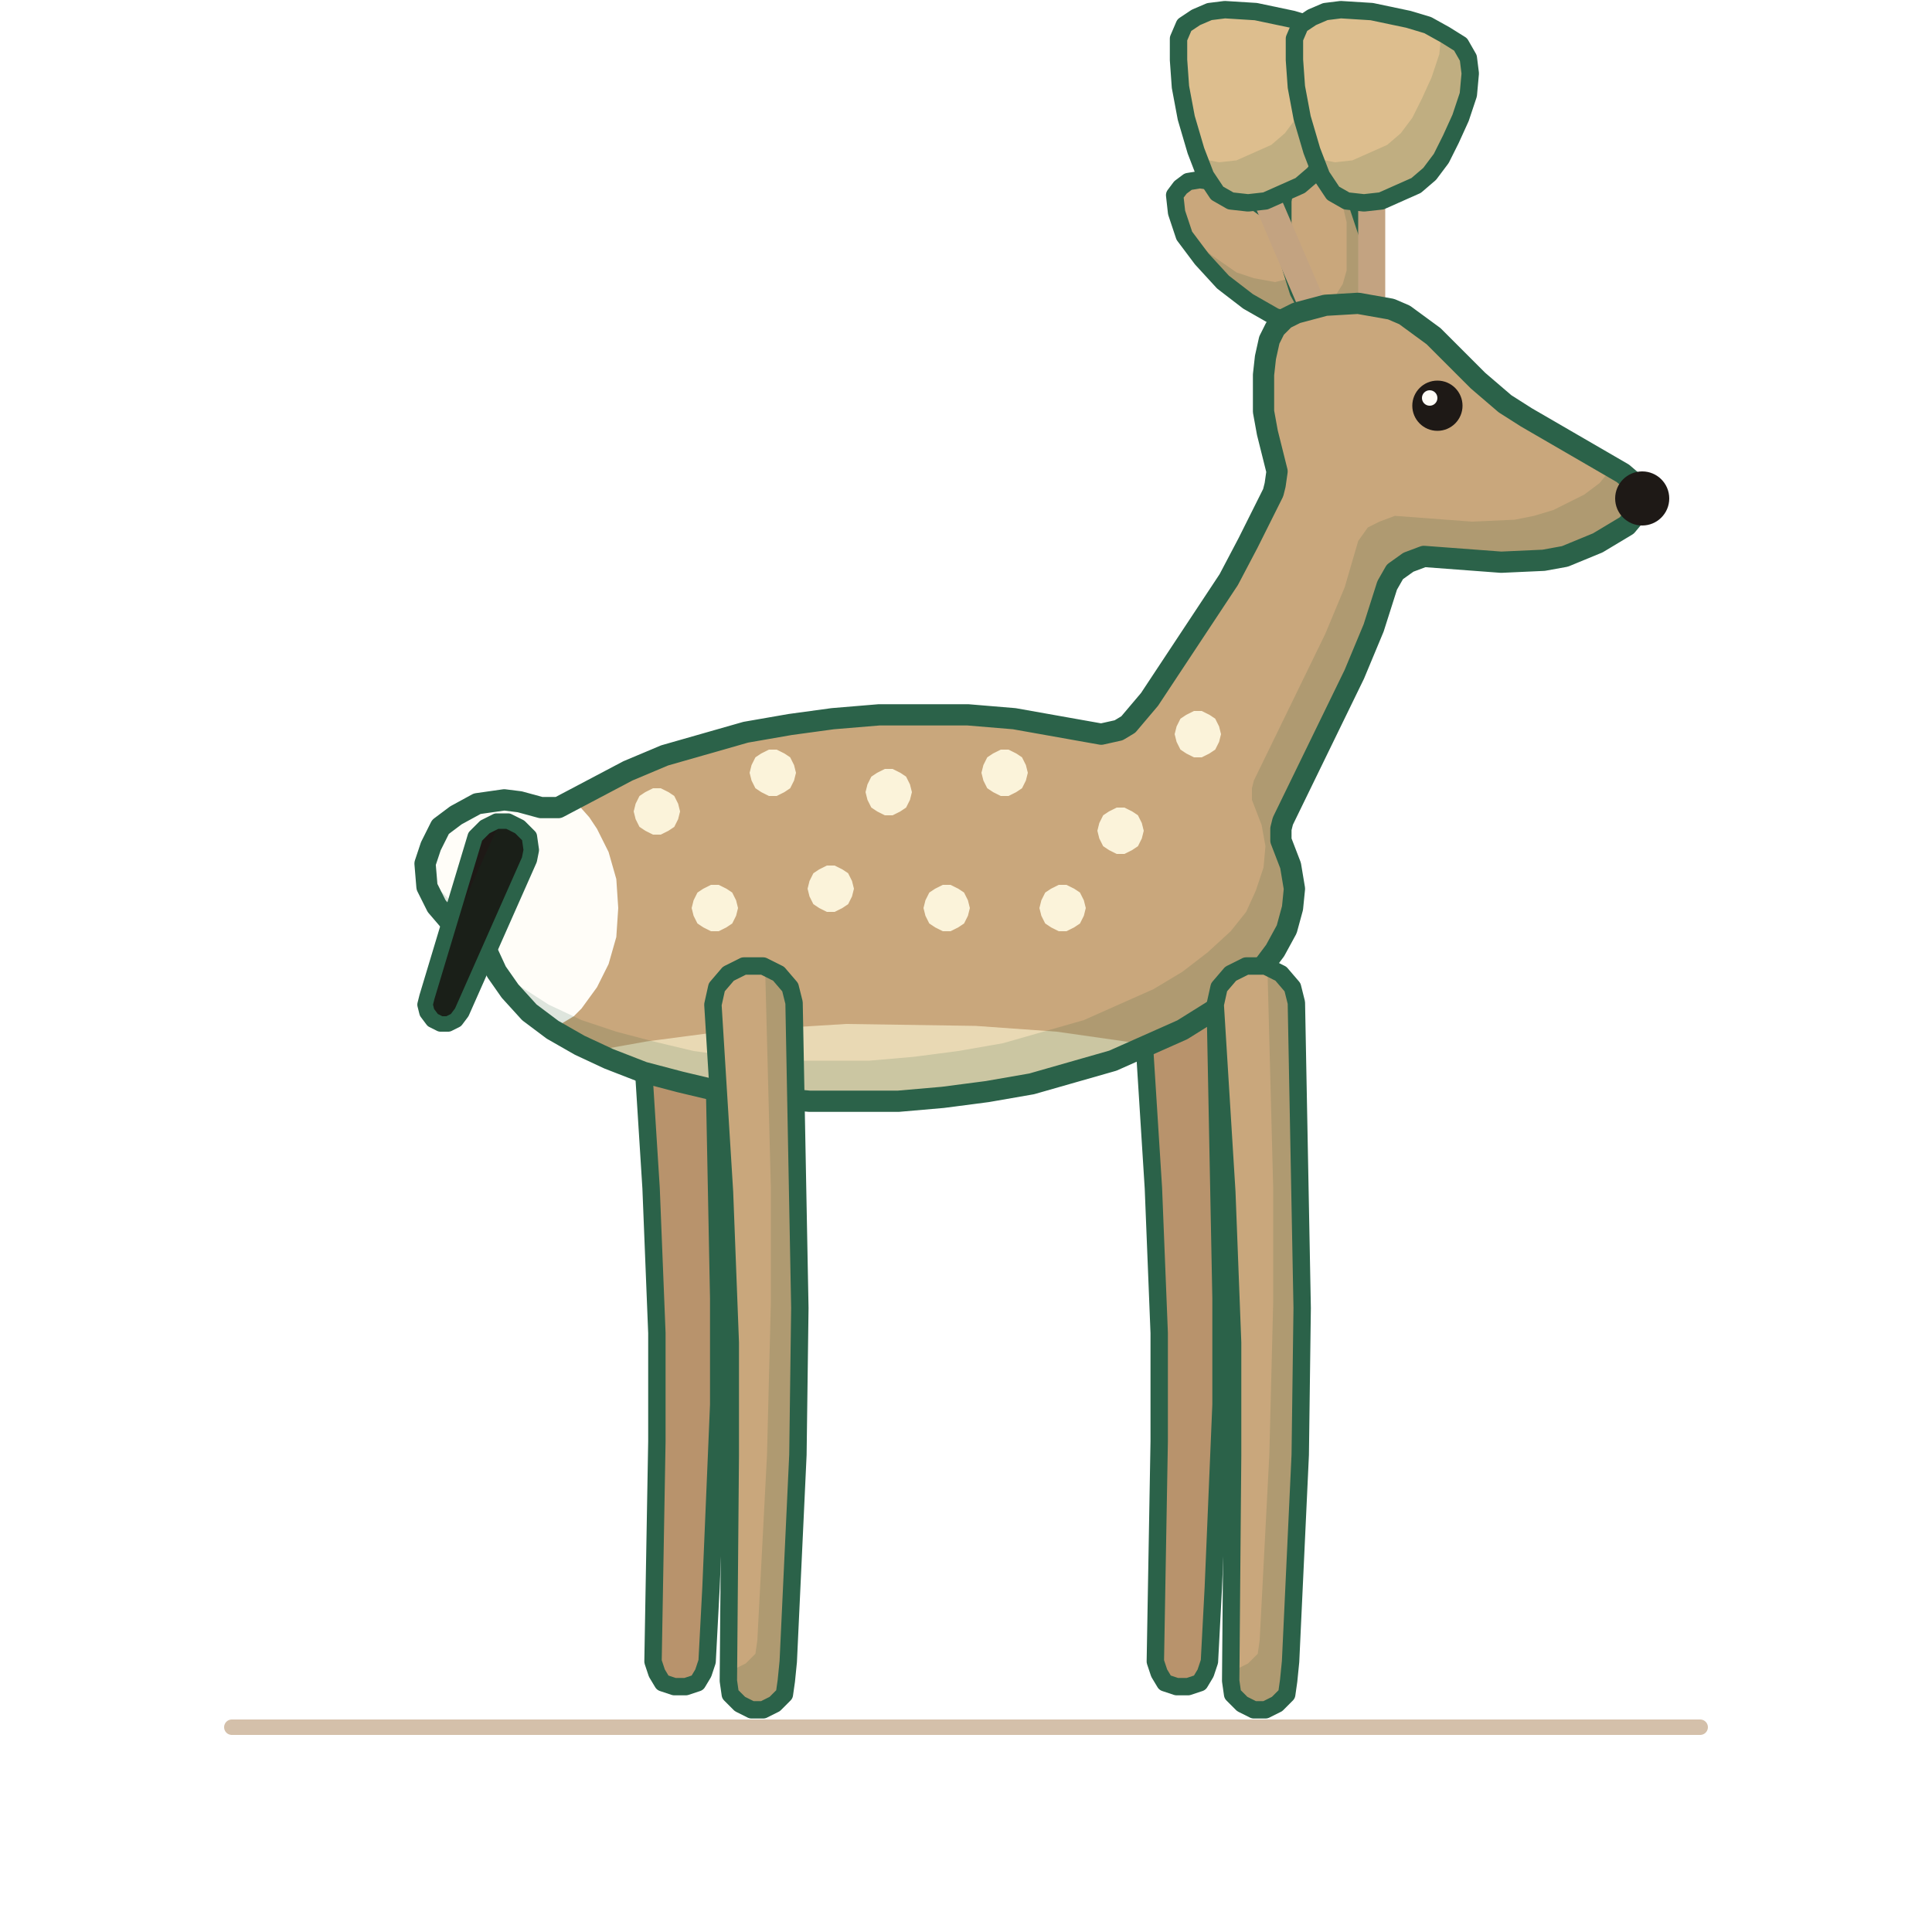
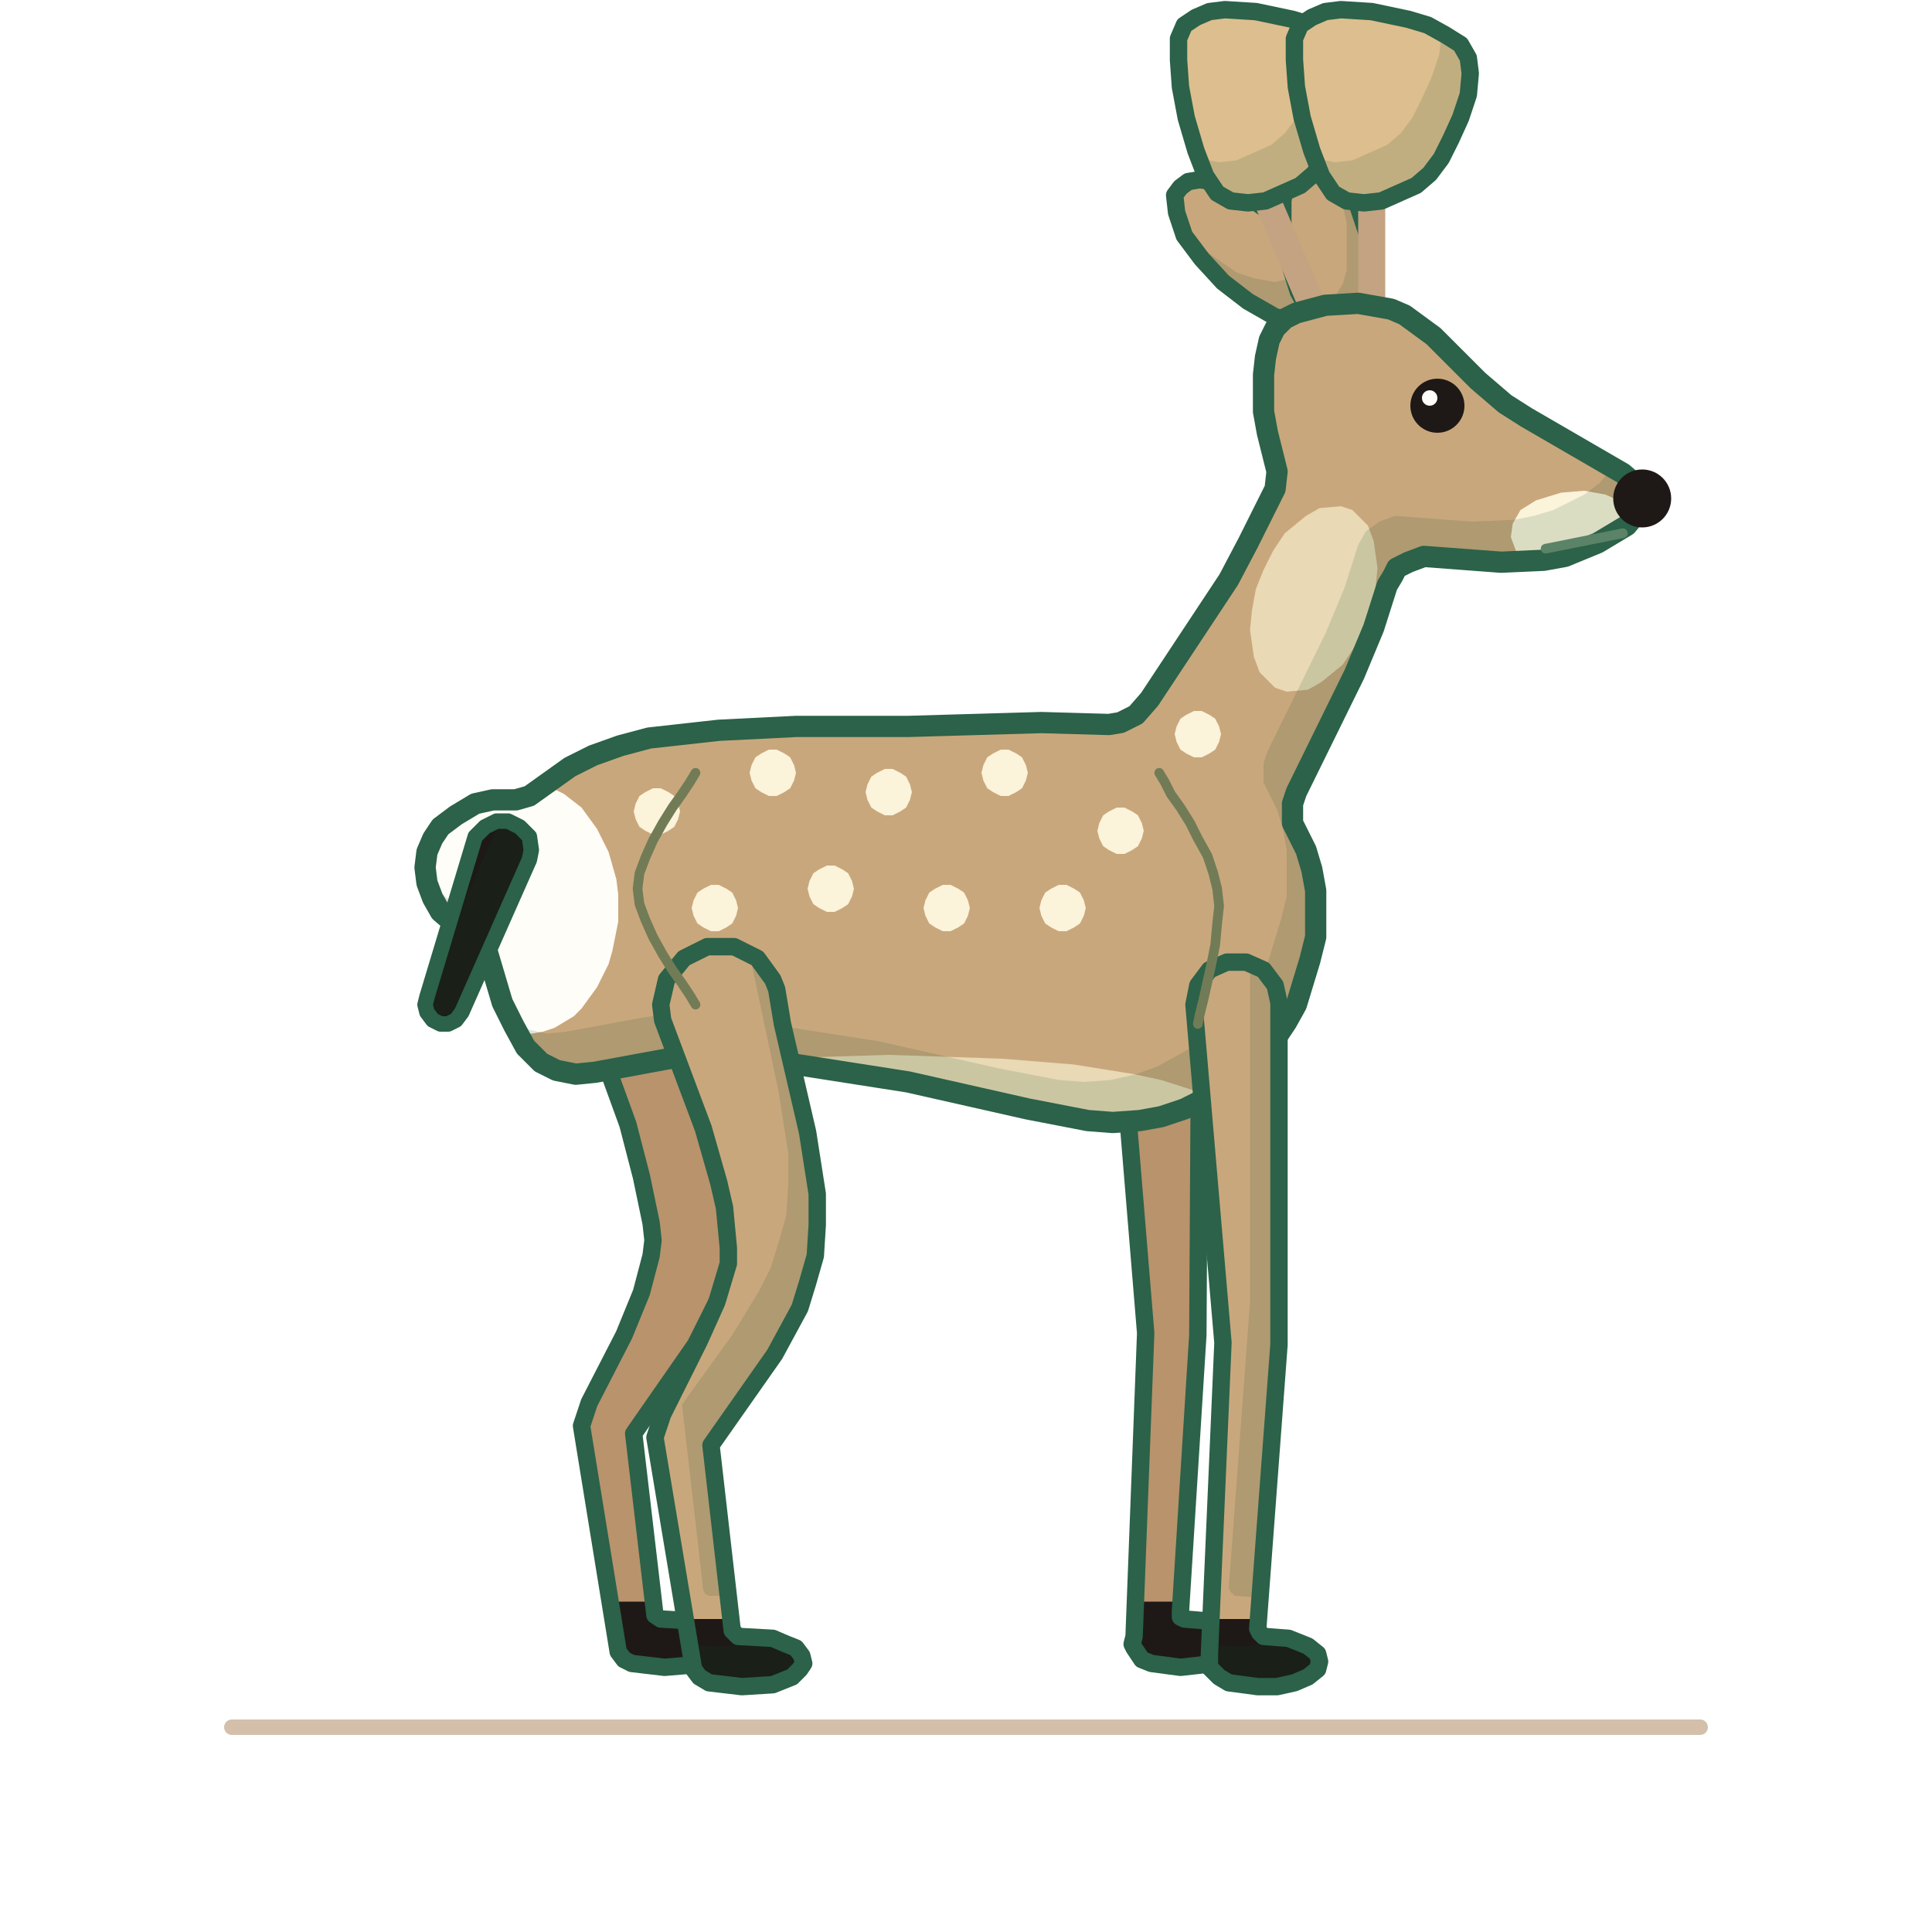
<svg xmlns="http://www.w3.org/2000/svg" width="100" height="100" viewBox="0 0 100 100">
  <g stroke-linecap="round" stroke-linejoin="round">
-     <path d="M36.7,51.2 L36.9,51.9 L37.2,67.2 L37.2,72.7 L36.8,82.2 L36.6,86 L36.4,86.6 L36.1,87.1 L35.5,87.3 L34.9,87.3 L34.3,87.1 L34,86.6 L33.8,86 L34,74.6 L34,69 L33.7,61.5 L33.1,52 L33.3,51.2 L33.8,50.5 L34.6,50.1 L35.4,50.1 L36.2,50.5 Z" fill="#B8936C" stroke="none" />
-     <path d="M36.7,51.2 L36.9,51.9 L37.2,67.2 L37.2,72.7 L36.8,82.2 L36.6,86 L36.4,86.6 L36.1,87.1 L35.5,87.3 L34.9,87.3 L34.3,87.1 L34,86.6 L33.8,86 L34,74.6 L34,69 L33.7,61.5 L33.1,52 L33.3,51.2 L33.8,50.5 L34.6,50.1 L35.4,50.1 L36.2,50.5 Z" fill="none" stroke="#2B6249" stroke-width="0.9" />
-     <path d="M62.7,51.2 L62.9,51.9 L63.2,67.2 L63.2,72.7 L62.8,82.2 L62.6,86 L62.4,86.6 L62.1,87.1 L61.5,87.3 L60.9,87.3 L60.3,87.1 L60,86.6 L59.8,86 L60,74.6 L60,69 L59.7,61.5 L59.1,52 L59.3,51.2 L59.8,50.5 L60.6,50.1 L61.4,50.1 L62.2,50.5 Z" fill="#B8936C" stroke="none" />
-     <path d="M62.7,51.2 L62.9,51.9 L63.2,67.2 L63.2,72.7 L62.8,82.2 L62.6,86 L62.4,86.6 L62.1,87.1 L61.5,87.3 L60.9,87.3 L60.3,87.1 L60,86.6 L59.8,86 L60,74.6 L60,69 L59.7,61.5 L59.1,52 L59.3,51.2 L59.8,50.5 L60.6,50.1 L61.4,50.1 L62.2,50.5 Z" fill="none" stroke="#2B6249" stroke-width="0.9" />
+     <path d="M30.1,73.8 L30.5,72.6 L32.3,69.1 L33.2,66.9 L33.7,65 L33.8,64.2 L33.7,63.3 L33.2,60.9 L32.5,58.2 L30.5,52.7 L30.4,52 L30.7,50.7 L31.5,49.7 L32.7,49.2 L34,49.2 L35.1,49.7 L35.9,50.7 L36.1,51.3 L37.6,58.5 L38,61.6 L38.1,63.1 L38,64.6 L37.6,65.9 L37.2,67.2 L36,69.6 L32.8,74.2 L33.9,83.6 L34.2,83.8 L35.9,83.9 L37,84.4 L37.3,84.8 L37.4,85.2 L37.2,85.5 L36.8,85.8 L35.6,86.2 L34.4,86.3 L32.7,86.1 L32.3,85.9 L32,85.5 Z" fill="#B8936C" stroke="none" />
+     <path d="M31.5,82.9 L33.9,82.9 L33.9,83.6 L34.2,83.8 L35.9,83.9 L37,84.4 L37.3,84.8 L37.4,85 L37.3,85.3 L36.8,85.8 L35.6,86.2 L34.4,86.3 L32.7,86.1 L32.3,85.9 L32,85.5 Z" fill="#1E1916" stroke="none" />
+     <path d="M30.1,73.8 L30.5,72.6 L32.3,69.1 L33.2,66.9 L33.7,65 L33.8,64.2 L33.7,63.3 L33.2,60.9 L32.5,58.2 L30.5,52.7 L30.4,52 L30.7,50.7 L31.5,49.7 L32.7,49.2 L34,49.2 L35.1,49.7 L35.9,50.7 L36.1,51.3 L37.6,58.5 L38,61.6 L38.1,63.1 L38,64.6 L37.6,65.9 L37.2,67.2 L36,69.6 L32.8,74.2 L33.9,83.6 L34.2,83.8 L35.9,83.9 L37,84.4 L37.3,84.8 L37.4,85.2 L37.2,85.5 L36.8,85.8 L35.6,86.2 L34.4,86.3 L32.7,86.1 L32.3,85.9 L32,85.5 Z" fill="none" stroke="#2B6249" stroke-width="0.9" />
+     <path d="M57.9,52 L58.1,51.1 L58.7,50.3 L59.5,49.9 L60.5,49.9 L61.3,50.3 L61.9,51.1 L62.1,51.9 L62,69.1 L61.1,83.4 L61.1,83.7 L61.3,83.8 L62.5,83.9 L63.5,84.3 L63.9,84.6 L64.1,85 L63.9,85.5 L63.5,85.8 L62.8,86.1 L62,86.2 L61.1,86.3 L59.6,86.1 L59.1,85.9 L58.7,85.3 L58.6,85.1 L58.7,84.7 L59.3,69 Z" fill="#B8936C" stroke="none" />
+     <path d="M58.8,82.9 L61.1,82.9 L61.1,83.5 L61.2,83.7 L61.4,83.8 L62.5,83.9 L63.5,84.3 L64,84.8 L64.1,85 L64,85.3 L63.5,85.8 L62.3,86.2 L61.1,86.3 L59.6,86.1 L59.1,85.9 L58.7,85.2 Z" fill="#1E1916" stroke="none" />
+     <path d="M57.9,52 L58.1,51.1 L58.7,50.3 L59.5,49.9 L60.5,49.9 L61.3,50.3 L61.9,51.1 L62.1,51.9 L62,69.1 L61.1,83.4 L61.1,83.7 L61.3,83.8 L62.5,83.9 L63.5,84.3 L63.9,84.6 L64.1,85 L63.9,85.5 L63.5,85.8 L62.8,86.1 L62,86.2 L61.1,86.3 L59.6,86.1 L59.1,85.9 L58.7,85.3 L58.6,85.1 L58.7,84.7 L59.3,69 Z" fill="none" stroke="#2B6249" stroke-width="0.9" />
    <path d="M66.3,11.4 L67.7,13 L68.3,13.8 L68.6,14.6 L68.8,15.3 L68.8,15.9 L68.5,16.3 L68.1,16.6 L67.2,16.7 L66,16.4 L64.6,15.6 L63.3,14.6 L62.2,13.4 L61.3,12.2 L60.9,11 L60.8,10.1 L61.1,9.7 L61.5,9.4 L62.1,9.3 L62.8,9.4 L63.6,9.6 L64.5,10.1 Z" fill="#C9A77C" stroke="none" />
    <path d="M61.2,11.9 L62.7,13.2 L64,14.1 L64.9,14.4 L66,14.6 L66.8,14.4 L67,14.2 L67.3,13.8 L67.2,12.9 L66.9,12 L67.7,13 L68.5,14.2 L68.8,15.3 L68.7,16.1 L68.5,16.3 L68.1,16.6 L67.2,16.7 L66.4,16.5 L65.1,15.9 L63.8,15 L62.9,14.3 L61.9,13 Z" fill="#06472A" fill-opacity="0.13" stroke="none" />
    <path d="M66.3,11.4 L67.7,13 L68.3,13.8 L68.6,14.6 L68.8,15.3 L68.8,15.9 L68.5,16.3 L68.1,16.6 L67.2,16.7 L66,16.4 L64.6,15.6 L63.3,14.6 L62.2,13.4 L61.3,12.2 L60.9,11 L60.8,10.1 L61.1,9.7 L61.5,9.4 L62.1,9.3 L62.8,9.4 L63.6,9.6 L64.5,10.1 Z" fill="none" stroke="#2B6249" stroke-width="0.9" />
    <path d="M70.9,12.5 L71.2,14.6 L71.2,15.6 L71.1,16.5 L70.8,17.1 L70.5,17.6 L70,17.9 L69.5,17.8 L68.7,17.4 L67.9,16.4 L67.2,15.1 L66.7,13.5 L66.4,11.9 L66.4,10.4 L66.6,9.2 L67.1,8.4 L67.6,8.1 L68.1,8.2 L68.6,8.4 L69.2,8.9 L69.7,9.6 L70.2,10.4 Z" fill="#C9A77C" stroke="none" />
    <path d="M67.3,15.4 L67.7,15.7 L68.3,15.8 L68.5,15.8 L69,15.5 L69.5,14.7 L69.7,14 L69.7,12.5 L69.7,11.5 L69.3,9.8 L68.8,8.5 L69.5,9.2 L70,10 L70.8,11.9 L71.2,14.1 L71.3,15.1 L71.2,16.1 L71,16.8 L70.6,17.4 L70.2,17.8 L69.8,17.9 L69.2,17.8 L68.7,17.4 L68.1,16.8 Z" fill="#06472A" fill-opacity="0.13" stroke="none" />
    <path d="M70.9,12.5 L71.2,14.6 L71.2,15.6 L71.1,16.5 L70.8,17.1 L70.5,17.6 L70,17.9 L69.5,17.8 L68.7,17.4 L67.9,16.4 L67.2,15.1 L66.7,13.5 L66.4,11.9 L66.4,10.4 L66.6,9.2 L67.1,8.4 L67.6,8.1 L68.1,8.2 L68.6,8.4 L69.2,8.9 L69.7,9.6 L70.2,10.4 Z" fill="none" stroke="#2B6249" stroke-width="0.9" />
    <path d="M68,16 L65,9" fill="none" stroke="#C3A381" stroke-width="1.4" />
    <path d="M63,10 L62.4,9.1 L61.9,7.8 L61.4,6.1 L61.1,4.5 L61,3.1 L61,2 L61.3,1.3 L61.9,0.9 L62.6,0.6 L63.4,0.5 L65,0.6 L66.9,1 L67.9,1.3 L68.8,1.8 L69.6,2.3 L70,3 L70.1,3.8 L70,4.9 L69.6,6.1 L69.1,7.2 L68.6,8.2 L68,9 L67.3,9.6 L66.4,10 L65.5,10.4 L64.6,10.5 L63.7,10.4 Z" fill="#DDBE8E" stroke="none" />
    <path d="M63.7,10.4 L63,10 L62.4,9.1 L62.1,8.2 L63.1,8.4 L64,8.3 L64.9,7.9 L65.8,7.5 L66.5,6.9 L67.1,6.1 L67.6,5.1 L68.1,4 L68.5,2.8 L68.6,1.7 L68.8,1.8 L69.6,2.3 L70,3 L70.1,3.8 L70,4.9 L69.6,6.1 L69.1,7.2 L68.6,8.2 L68,9 L67.3,9.6 L66.4,10 L65.5,10.4 L64.6,10.5 Z" fill="#06472A" fill-opacity="0.13" stroke="none" />
    <path d="M63,10 L62.4,9.1 L61.9,7.8 L61.4,6.1 L61.1,4.5 L61,3.1 L61,2 L61.3,1.3 L61.9,0.9 L62.6,0.6 L63.4,0.5 L65,0.6 L66.9,1 L67.9,1.3 L68.8,1.8 L69.6,2.3 L70,3 L70.1,3.8 L70,4.9 L69.6,6.1 L69.1,7.2 L68.6,8.2 L68,9 L67.3,9.6 L66.4,10 L65.5,10.4 L64.6,10.5 L63.7,10.4 Z" fill="none" stroke="#2B6249" stroke-width="0.9" />
    <path d="M71,16 L71,9" fill="none" stroke="#C3A381" stroke-width="1.4" />
    <path d="M69,10 L68.4,9.1 L67.9,7.8 L67.4,6.1 L67.1,4.5 L67,3.1 L67,2 L67.3,1.3 L67.9,0.9 L68.6,0.6 L69.4,0.5 L71,0.6 L72.9,1 L73.9,1.3 L74.8,1.8 L75.6,2.3 L76,3 L76.1,3.8 L76,4.9 L75.6,6.1 L75.1,7.2 L74.6,8.2 L74,9 L73.3,9.6 L72.4,10 L71.5,10.4 L70.6,10.5 L69.7,10.4 Z" fill="#DDBE8E" stroke="none" />
    <path d="M69.7,10.4 L69,10 L68.4,9.1 L68.1,8.2 L69.1,8.4 L70,8.3 L70.9,7.9 L71.8,7.5 L72.5,6.9 L73.1,6.1 L73.6,5.1 L74.1,4 L74.5,2.8 L74.6,1.7 L74.8,1.8 L75.6,2.3 L76,3 L76.1,3.8 L76,4.9 L75.6,6.1 L75.1,7.2 L74.6,8.2 L74,9 L73.3,9.6 L72.4,10 L71.5,10.4 L70.6,10.5 Z" fill="#06472A" fill-opacity="0.13" stroke="none" />
    <path d="M69,10 L68.4,9.1 L67.9,7.8 L67.4,6.1 L67.1,4.5 L67,3.1 L67,2 L67.3,1.3 L67.9,0.9 L68.6,0.6 L69.4,0.5 L71,0.6 L72.9,1 L73.9,1.3 L74.8,1.8 L75.6,2.3 L76,3 L76.1,3.8 L76,4.9 L75.6,6.1 L75.1,7.2 L74.6,8.2 L74,9 L73.3,9.6 L72.4,10 L71.5,10.4 L70.6,10.5 L69.7,10.4 Z" fill="none" stroke="#2B6249" stroke-width="0.9" />
-     <path d="M23.2,47.6 L22.6,46.9 L22.1,45.9 L22,44.7 L22.3,43.8 L22.8,42.8 L23.6,42.2 L24.7,41.6 L26.1,41.4 L26.9,41.5 L28,41.8 L28.9,41.8 L32.5,39.9 L34.4,39.1 L36.5,38.5 L38.6,37.9 L40.9,37.5 L43.1,37.2 L45.5,37 L47.8,37 L50.1,37 L52.5,37.2 L57,38 L57.9,37.8 L58.4,37.5 L59.5,36.2 L63.6,30 L64.6,28.1 L65.9,25.5 L66,25.1 L66.1,24.4 L65.6,22.4 L65.4,21.3 L65.4,19.4 L65.5,18.5 L65.7,17.6 L66,17 L66.5,16.5 L67.1,16.2 L68.6,15.8 L70.3,15.7 L72,16 L72.7,16.3 L74.2,17.4 L76.5,19.7 L77.9,20.9 L79,21.6 L84,24.5 L84.7,25.1 L85,25.6 L85,26.2 L84.7,26.6 L84.2,27.2 L82.7,28.1 L81,28.8 L79.9,29 L77.7,29.1 L73.7,28.8 L72.9,29.1 L72.2,29.6 L71.8,30.3 L71.1,32.5 L70.1,34.9 L66.4,42.5 L66.3,42.9 L66.3,43.5 L66.8,44.8 L67,46 L66.9,47 L66.6,48.1 L66,49.2 L65.1,50.4 L64,51.4 L62.8,52.3 L61.2,53.3 L59.4,54.1 L57.6,54.9 L55.5,55.5 L53.4,56.1 L51.1,56.5 L48.8,56.8 L46.5,57 L44.2,57 L41.9,57 L39.6,56.8 L37.3,56.5 L35.2,56 L33.3,55.5 L31.5,54.8 L30,54.1 L28.6,53.3 L27.4,52.4 L26.4,51.3 L25.7,50.3 L25.1,49 L24.6,48.5 Z" fill="#C9A77C" stroke="none" />
-     <path d="M28.7,53.2 L28.5,53.2 L27.4,52.4 L26.4,51.4 L25.7,50.3 L25.2,49.1 L24.9,48.8 L24.6,48.5 L23.1,47.5 L22.6,46.9 L22.2,46.1 L22.1,45.8 L22.3,44.8 L22.8,43.5 L23.1,42.9 L23.7,42.1 L24.6,41.6 L25.5,41.4 L26.4,41.4 L28,41.8 L28.4,41.8 L29.1,41.7 L29.7,41.4 L30.5,42.3 L30.9,42.9 L31.5,44.1 L31.9,45.5 L32,47 L31.9,48.5 L31.5,49.9 L30.9,51.1 L30.1,52.2 L29.7,52.6 Z" fill="#FFFDF8" stroke="none" />
-     <path d="M59.6,54.1 L57.6,54.9 L55.5,55.5 L53.4,56.1 L51.1,56.5 L48.8,56.8 L46.5,57 L44.2,57 L41.9,57 L39.6,56.8 L37.3,56.5 L35.3,56 L33.4,55.5 L30.7,54.4 L33.5,53.9 L37.3,53.4 L43.8,53 L50.5,53.1 L54.7,53.4 Z" fill="#E9D9B4" stroke="none" />
-     <path d="M25.5,49.9 L27,51.1 L28.4,52 L30.1,52.8 L31.9,53.4 L33.8,53.9 L35.9,54.4 L38.1,54.7 L40.4,54.9 L42.7,54.9 L45,54.9 L47.3,54.7 L49.6,54.4 L51.9,54 L54,53.4 L56.1,52.8 L57.9,52 L59.7,51.2 L61.2,50.3 L62.5,49.3 L63.7,48.2 L64.5,47.2 L65,46.1 L65.4,44.9 L65.5,43.8 L65.3,42.7 L64.8,41.4 L64.8,40.8 L64.9,40.4 L68.6,32.8 L69.6,30.4 L70.3,28 L70.8,27.3 L71.4,27 L72.2,26.7 L76.2,27 L78.4,26.9 L79.4,26.7 L80.4,26.4 L82,25.6 L82.8,25 L83.2,24.5 L83.4,24.1 L84.6,25 L85,25.6 L85,26.2 L84.7,26.6 L84.2,27.2 L82.7,28.1 L81,28.8 L79.9,29 L77.7,29.1 L73.7,28.8 L72.9,29.1 L72.2,29.6 L71.8,30.3 L71.1,32.5 L70.1,34.9 L66.4,42.5 L66.3,42.9 L66.3,43.5 L66.8,44.8 L67,45.9 L66.9,47 L66.5,48.2 L66,49.3 L65.2,50.3 L64,51.4 L62.7,52.4 L61.2,53.3 L59.4,54.1 L57.6,54.9 L55.6,55.5 L53.5,56.1 L51.2,56.5 L48.9,56.8 L46.6,57 L44.2,57 L41.9,57 L39.5,56.8 L37.3,56.5 L35.2,56 L33.3,55.5 L31.6,54.9 L30,54.1 L28.6,53.3 L27.4,52.4 L26.4,51.3 Z" fill="#06472A" fill-opacity="0.13" stroke="none" />
-     <path d="M22.1,45.8 L22.9,46.2 L23.4,46.7 L23.7,47 L24.2,48.2 L23.5,47.8 L22.8,47.2 L22.4,46.6 Z" fill="#06472A" fill-opacity="0.13" stroke="none" />
-     <path d="M23.2,47.6 L22.6,46.9 L22.1,45.9 L22,44.7 L22.3,43.8 L22.8,42.8 L23.6,42.2 L24.7,41.6 L26.1,41.4 L26.9,41.5 L28,41.8 L28.9,41.8 L32.5,39.9 L34.4,39.1 L36.5,38.5 L38.6,37.9 L40.9,37.5 L43.1,37.2 L45.5,37 L47.8,37 L50.1,37 L52.5,37.2 L57,38 L57.9,37.8 L58.4,37.5 L59.5,36.2 L63.6,30 L64.6,28.1 L65.9,25.5 L66,25.1 L66.1,24.4 L65.6,22.4 L65.4,21.3 L65.4,19.4 L65.5,18.5 L65.7,17.6 L66,17 L66.5,16.5 L67.1,16.2 L68.6,15.8 L70.3,15.7 L72,16 L72.7,16.3 L74.2,17.4 L76.5,19.7 L77.9,20.9 L79,21.6 L84,24.5 L84.7,25.1 L85,25.6 L85,26.2 L84.7,26.6 L84.2,27.2 L82.7,28.1 L81,28.8 L79.9,29 L77.7,29.1 L73.7,28.8 L72.9,29.1 L72.2,29.6 L71.8,30.3 L71.1,32.5 L70.1,34.9 L66.4,42.5 L66.3,42.9 L66.3,43.5 L66.8,44.8 L67,46 L66.9,47 L66.6,48.1 L66,49.2 L65.1,50.4 L64,51.4 L62.8,52.3 L61.2,53.3 L59.4,54.1 L57.6,54.9 L55.5,55.5 L53.4,56.1 L51.1,56.5 L48.8,56.8 L46.5,57 L44.2,57 L41.9,57 L39.6,56.8 L37.3,56.5 L35.2,56 L33.3,55.5 L31.5,54.8 L30,54.1 L28.6,53.3 L27.4,52.4 L26.4,51.3 L25.7,50.3 L25.1,49 L24.6,48.5 Z" fill="none" stroke="#2B6249" stroke-width="1.1" />
+     <path d="M23.5,47.8 L22.8,47.2 L22.4,46.5 L22.1,45.7 L22,44.9 L22.1,44.1 L22.4,43.4 L22.8,42.8 L23.6,42.2 L24.6,41.6 L25.5,41.4 L26.7,41.4 L27.4,41.2 L29.5,39.7 L30.7,39.1 L32.1,38.6 L33.6,38.2 L37.2,37.8 L41.2,37.6 L47,37.6 L53.9,37.4 L57.4,37.5 L58,37.4 L58.8,37 L59.5,36.2 L63.6,30 L64.6,28.1 L66,25.3 L66.1,24.4 L65.6,22.4 L65.4,21.3 L65.4,19.4 L65.5,18.5 L65.7,17.6 L66,17 L66.5,16.5 L67.1,16.2 L68.6,15.8 L70.3,15.7 L72,16 L72.7,16.3 L74.2,17.4 L76.5,19.7 L77.9,20.9 L79,21.6 L84,24.5 L84.7,25.1 L85,25.6 L85,26.2 L84.7,26.6 L84.2,27.2 L82.7,28.1 L81,28.8 L79.9,29 L77.7,29.1 L73.7,28.8 L72.9,29.1 L72.3,29.4 L72.1,29.8 L71.8,30.3 L71.1,32.5 L70.1,34.9 L67.1,41 L66.9,41.6 L66.9,42.6 L67.6,44 L67.9,45 L68.1,46.1 L68.1,47.3 L68.1,48.5 L67.8,49.7 L67.1,52 L66.6,52.9 L66,53.8 L64.5,55.4 L62.5,56.8 L61.3,57.4 L60.1,57.8 L59,58 L57.6,58.1 L56.3,58 L53.2,57.4 L47,56 L40.6,55 L37.1,54.6 L35.9,54.6 L34.6,54.8 L30.8,55.5 L29.8,55.6 L28.8,55.4 L28,55 L27.2,54.2 L26.6,53.1 L26,51.9 L25.2,49.2 L24.7,48.5 Z" fill="#C9A77C" stroke="none" />
+     <path d="M26.9,53.6 L26.6,53.2 L26,51.9 L25.1,49 L24.5,48.4 L23.6,47.8 L22.9,47.3 L22.4,46.6 L22.1,45.8 L22.3,44.8 L22.8,43.5 L23.7,42.1 L24.3,41.7 L25.1,41.5 L26.7,41.4 L27.2,41.3 L28.2,40.6 L29.2,41.1 L30.1,41.8 L30.9,42.9 L31.2,43.5 L31.5,44.1 L31.9,45.5 L32,46.3 L32,47.7 L31.7,49.2 L31.5,49.9 L30.9,51.1 L30.1,52.2 L29.7,52.6 L28.7,53.2 L28.1,53.4 Z" fill="#FFFDF8" stroke="none" />
+     <path d="M62.6,56.7 L61.4,57.3 L60.1,57.8 L59,58 L57.8,58.1 L56.3,58 L53.2,57.4 L48.4,56.3 L39.5,54.8 L46,54.6 L51.9,54.8 L55.6,55.1 L58.7,55.6 L60.1,55.9 Z" fill="#E9D9B4" stroke="none" />
+     <path d="M84.7,26.6 L84.2,27.2 L82.8,28.1 L81.8,28.5 L80.1,29 L79.1,29.1 L78.5,28.6 L78.2,27.8 L78.3,27.1 L78.7,26.4 L79.5,25.9 L80.8,25.5 L82,25.4 L83.1,25.6 L84,26 Z" fill="#FBF3DA" stroke="none" />
+     <path d="M71,31.5 L70.6,32.5 L70.1,33.5 L69.5,34.4 L68.4,35.3 L67.7,35.7 L66.6,35.8 L66,35.6 L65.2,34.8 L64.9,34 L64.7,32.6 L64.8,31.6 L65,30.5 L65.4,29.5 L65.9,28.5 L66.5,27.6 L67.6,26.7 L68.3,26.3 L69.4,26.2 L70,26.4 L70.8,27.2 L71.1,28 L71.3,29.4 L71.2,30.4 Z" fill="#E9D9B4" stroke="none" />
+     <path d="M26.5,52.9 L27.4,53.3 L28.3,53.5 L29.3,53.4 L33.1,52.7 L34.4,52.5 L35.6,52.5 L39.1,52.9 L45.5,53.9 L51.7,55.3 L54.8,55.9 L56.1,56 L57.5,55.9 L58.8,55.6 L59.9,55.2 L61.9,54.1 L63.7,52.6 L65.1,51 L65.6,49.9 L66.3,47.6 L66.6,46.4 L66.6,45.2 L66.6,44 L66.4,42.9 L66.1,41.9 L65.4,40.5 L65.4,39.5 L65.6,38.9 L68.6,32.8 L69.6,30.4 L70.3,28.2 L70.7,27.5 L71.4,27 L72.2,26.7 L76.2,27 L78.4,26.9 L79.4,26.7 L80.4,26.4 L82,25.6 L82.8,25 L83.2,24.5 L83.4,24.1 L84.6,25 L85,25.6 L85,26.2 L84.7,26.6 L84.2,27.2 L82.7,28.1 L81,28.8 L79.9,29 L77.7,29.1 L73.7,28.8 L72.9,29.1 L72.3,29.4 L72.1,29.8 L71.8,30.3 L71.1,32.5 L70.1,34.9 L67.1,41 L66.9,41.6 L66.9,42.6 L67.6,44 L67.9,45 L68.1,46.1 L68.1,47.3 L68.1,48.5 L67.8,49.7 L67.1,52 L66.6,53.1 L65.2,54.7 L63.4,56.2 L61.4,57.3 L60.3,57.7 L59,58 L57.6,58.1 L56.3,58 L53.2,57.4 L47,56 L40.6,55 L37.1,54.6 L35.7,54.7 L31,55.5 L29.7,55.6 L28.8,55.4 L28,55 L27.3,54.2 Z" fill="#06472A" fill-opacity="0.13" stroke="none" />
+     <path d="M22.1,45.8 L22.8,46.2 L23.3,46.6 L23.7,47.1 L23.9,48.1 L23.5,47.8 L22.8,47.2 L22.4,46.6 Z" fill="#06472A" fill-opacity="0.13" stroke="none" />
+     <path d="M23.5,47.8 L22.8,47.2 L22.4,46.5 L22.1,45.7 L22,44.9 L22.1,44.1 L22.4,43.4 L22.8,42.8 L23.6,42.2 L24.6,41.6 L25.5,41.4 L26.7,41.4 L27.4,41.2 L29.5,39.7 L30.7,39.1 L32.1,38.6 L33.6,38.2 L37.2,37.8 L41.2,37.6 L47,37.6 L53.9,37.4 L57.4,37.5 L58,37.4 L58.8,37 L59.5,36.2 L63.6,30 L64.6,28.1 L66,25.3 L66.1,24.4 L65.6,22.4 L65.4,21.3 L65.4,19.4 L65.5,18.5 L65.7,17.6 L66,17 L66.5,16.5 L67.1,16.2 L68.6,15.8 L70.3,15.7 L72,16 L72.7,16.3 L74.2,17.4 L76.5,19.7 L77.9,20.9 L79,21.6 L84,24.5 L84.7,25.1 L85,25.6 L85,26.2 L84.7,26.6 L84.2,27.2 L82.7,28.1 L81,28.8 L79.9,29 L77.7,29.1 L73.7,28.8 L72.9,29.1 L72.3,29.4 L72.1,29.8 L71.8,30.3 L71.1,32.5 L70.1,34.9 L67.1,41 L66.9,41.6 L66.9,42.6 L67.6,44 L67.9,45 L68.1,46.1 L68.1,47.3 L68.1,48.5 L67.8,49.7 L67.1,52 L66.6,52.9 L66,53.8 L64.5,55.4 L62.5,56.8 L61.3,57.4 L60.1,57.8 L59,58 L57.6,58.1 L56.3,58 L53.2,57.4 L47,56 L40.6,55 L37.1,54.6 L35.9,54.6 L34.6,54.8 L30.8,55.5 L29.8,55.6 L28.8,55.4 L28,55 L27.2,54.2 L26.6,53.1 L26,51.9 L25.2,49.2 L24.7,48.5 Z" fill="none" stroke="#2B6249" stroke-width="1.1" />
    <path d="M27.4,43.3 L27.5,44 L27.4,44.5 L23.9,52.4 L23.6,52.8 L23.2,53 L22.8,53 L22.4,52.8 L22.1,52.4 L22,52 L22.1,51.6 L24.6,43.3 L25.1,42.8 L25.7,42.5 L26.3,42.5 L26.9,42.8 Z" fill="#1E1916" stroke="none" />
    <path d="M26.9,42.8 L27.4,43.3 L27.5,44 L27.4,44.5 L23.9,52.4 L23.6,52.8 L23.2,53 L22.8,53 L22.4,52.8 L22.1,52.4 L22,52 L22.6,49.8 L25.9,42.5 L26.3,42.5 Z" fill="#06472A" fill-opacity="0.13" stroke="none" />
    <path d="M27.4,43.3 L27.5,44 L27.4,44.5 L23.9,52.4 L23.6,52.8 L23.2,53 L22.8,53 L22.4,52.8 L22.1,52.4 L22,52 L22.1,51.6 L24.6,43.3 L25.1,42.8 L25.7,42.5 L26.3,42.5 L26.9,42.8 Z" fill="none" stroke="#2B6249" stroke-width="0.8" />
    <path d="M35.1,41.6 L35.2,42 L35.1,42.4 L34.9,42.8 L34.6,43 L34.2,43.2 L33.8,43.2 L33.4,43 L33.1,42.8 L32.9,42.4 L32.8,42 L32.9,41.6 L33.1,41.2 L33.4,41 L33.8,40.8 L34.2,40.8 L34.6,41 L34.9,41.2 Z" fill="#FBF3DA" stroke="none" />
    <path d="M41.1,39.6 L41.2,40 L41.1,40.4 L40.9,40.8 L40.6,41 L40.2,41.2 L39.8,41.2 L39.4,41 L39.1,40.8 L38.9,40.4 L38.8,40 L38.9,39.6 L39.1,39.2 L39.4,39 L39.8,38.8 L40.2,38.8 L40.6,39 L40.9,39.2 Z" fill="#FBF3DA" stroke="none" />
    <path d="M47.1,40.6 L47.2,41 L47.1,41.4 L46.9,41.8 L46.6,42 L46.2,42.2 L45.8,42.2 L45.4,42 L45.1,41.8 L44.9,41.4 L44.8,41 L44.9,40.6 L45.1,40.2 L45.4,40 L45.8,39.8 L46.2,39.8 L46.6,40 L46.9,40.2 Z" fill="#FBF3DA" stroke="none" />
    <path d="M53.1,39.6 L53.2,40 L53.1,40.4 L52.9,40.8 L52.6,41 L52.2,41.2 L51.8,41.2 L51.4,41 L51.1,40.8 L50.9,40.4 L50.8,40 L50.9,39.6 L51.1,39.2 L51.4,39 L51.8,38.8 L52.2,38.8 L52.6,39 L52.9,39.2 Z" fill="#FBF3DA" stroke="none" />
    <path d="M59.1,42.6 L59.2,43 L59.1,43.4 L58.9,43.8 L58.6,44 L58.2,44.2 L57.8,44.2 L57.4,44 L57.1,43.8 L56.9,43.4 L56.8,43 L56.9,42.6 L57.1,42.2 L57.4,42 L57.8,41.8 L58.2,41.8 L58.6,42 L58.9,42.2 Z" fill="#FBF3DA" stroke="none" />
    <path d="M38.1,46.6 L38.2,47 L38.1,47.4 L37.9,47.8 L37.6,48 L37.2,48.2 L36.8,48.2 L36.4,48 L36.1,47.8 L35.9,47.4 L35.8,47 L35.9,46.6 L36.1,46.2 L36.4,46 L36.8,45.8 L37.2,45.8 L37.6,46 L37.9,46.2 Z" fill="#FBF3DA" stroke="none" />
    <path d="M44.1,45.6 L44.2,46 L44.1,46.4 L43.9,46.8 L43.6,47 L43.2,47.2 L42.8,47.2 L42.4,47 L42.1,46.8 L41.9,46.4 L41.8,46 L41.9,45.6 L42.1,45.2 L42.4,45 L42.8,44.8 L43.2,44.8 L43.6,45 L43.9,45.2 Z" fill="#FBF3DA" stroke="none" />
    <path d="M50.1,46.6 L50.2,47 L50.1,47.4 L49.9,47.8 L49.6,48 L49.2,48.2 L48.8,48.2 L48.4,48 L48.1,47.8 L47.9,47.4 L47.8,47 L47.9,46.6 L48.1,46.2 L48.4,46 L48.8,45.8 L49.2,45.8 L49.6,46 L49.9,46.2 Z" fill="#FBF3DA" stroke="none" />
    <path d="M56.1,46.6 L56.2,47 L56.1,47.4 L55.9,47.8 L55.6,48 L55.2,48.2 L54.8,48.2 L54.4,48 L54.1,47.8 L53.9,47.4 L53.8,47 L53.9,46.6 L54.1,46.2 L54.4,46 L54.8,45.8 L55.2,45.8 L55.6,46 L55.9,46.2 Z" fill="#FBF3DA" stroke="none" />
    <path d="M63.1,37.6 L63.2,38 L63.1,38.4 L62.9,38.8 L62.6,39 L62.2,39.2 L61.8,39.2 L61.4,39 L61.1,38.8 L60.9,38.4 L60.8,38 L60.9,37.6 L61.1,37.2 L61.4,37 L61.8,36.8 L62.2,36.8 L62.6,37 L62.9,37.2 Z" fill="#FBF3DA" stroke="none" />
-     <path d="M40.9,51.1 L41.1,51.9 L41.4,67.7 L41.3,75.3 L40.8,86 L40.7,87 L40.6,87.7 L40.1,88.2 L39.5,88.5 L38.9,88.5 L38.3,88.2 L37.8,87.7 L37.7,87 L37.8,75.3 L37.8,69.5 L37.5,61.7 L36.9,52 L37.1,51.1 L37.7,50.4 L38.5,50 L39.5,50 L40.3,50.4 Z" fill="#C9A77C" stroke="none" />
-     <path d="M40.3,50.4 L40.9,51.1 L41.1,51.9 L41.4,67.6 L41.3,75.3 L40.7,87 L40.6,87.7 L40.1,88.2 L39.5,88.5 L38.9,88.5 L38.3,88.2 L37.8,87.7 L37.7,87 L37.7,86.4 L38,86.4 L38.6,86.1 L39.1,85.6 L39.2,84.9 L39.7,75.3 L39.9,67.4 L39.9,61.5 L39.6,50 Z" fill="#06472A" fill-opacity="0.13" stroke="none" />
-     <path d="M40.9,51.1 L41.1,51.9 L41.4,67.7 L41.3,75.3 L40.8,86 L40.7,87 L40.6,87.7 L40.1,88.2 L39.5,88.5 L38.9,88.5 L38.3,88.2 L37.8,87.7 L37.7,87 L37.8,75.3 L37.8,69.5 L37.5,61.7 L36.9,52 L37.1,51.1 L37.7,50.4 L38.5,50 L39.5,50 L40.3,50.4 Z" fill="none" stroke="#2B6249" stroke-width="0.9" />
-     <path d="M66.9,51.1 L67.1,51.9 L67.4,67.7 L67.3,75.3 L66.8,86 L66.7,87 L66.6,87.7 L66.1,88.2 L65.5,88.5 L64.9,88.5 L64.3,88.2 L63.8,87.7 L63.7,87 L63.8,75.3 L63.8,69.5 L63.5,61.7 L62.9,52 L63.1,51.1 L63.7,50.4 L64.5,50 L65.5,50 L66.3,50.4 Z" fill="#C9A77C" stroke="none" />
-     <path d="M66.3,50.4 L66.9,51.1 L67.1,51.9 L67.4,67.6 L67.3,75.3 L66.7,87 L66.6,87.7 L66.1,88.2 L65.5,88.5 L64.9,88.5 L64.3,88.2 L63.8,87.7 L63.7,87 L63.7,86.4 L64,86.4 L64.6,86.1 L65.1,85.6 L65.2,84.9 L65.7,75.3 L65.9,67.4 L65.9,61.5 L65.6,50 Z" fill="#06472A" fill-opacity="0.13" stroke="none" />
-     <path d="M66.9,51.1 L67.1,51.9 L67.4,67.7 L67.3,75.3 L66.8,86 L66.7,87 L66.6,87.7 L66.1,88.2 L65.5,88.5 L64.9,88.5 L64.3,88.2 L63.8,87.7 L63.7,87 L63.8,75.3 L63.8,69.5 L63.5,61.7 L62.9,52 L63.1,51.1 L63.7,50.4 L64.5,50 L65.5,50 L66.3,50.4 Z" fill="none" stroke="#2B6249" stroke-width="0.9" />
-     <circle cx="74.4" cy="21" r="1.3" fill="#1E1916" />
+     <path d="M33.9,74.4 L34.3,73.2 L36.2,69.4 L37.1,67.4 L37.7,65.4 L37.7,64.6 L37.5,62.5 L37.2,61.2 L36.4,58.4 L34.3,52.8 L34.2,52 L34.5,50.7 L35.4,49.6 L36.6,49 L38,49 L39.2,49.6 L40,50.7 L40.2,51.2 L40.5,53 L41.8,58.6 L42.3,61.8 L42.3,63.4 L42.2,65 L41.8,66.4 L41.4,67.7 L40.1,70.1 L36.8,74.8 L37.9,84.4 L38.2,84.7 L40,84.8 L40.7,85.1 L41.2,85.3 L41.5,85.7 L41.6,86.1 L41.4,86.4 L41,86.8 L40,87.2 L38.4,87.3 L36.7,87.1 L36.2,86.8 L35.9,86.4 Z" fill="#C9A77C" stroke="none" />
+     <path d="M35.4,83.8 L37.9,83.8 L37.9,84.4 L38.2,84.7 L40,84.8 L40.5,85 L41.1,85.3 L41.5,85.7 L41.6,86 L41.5,86.3 L41,86.8 L39.7,87.2 L38.4,87.3 L36.7,87.1 L36.2,86.8 L35.9,86.4 Z" fill="#1E1916" stroke="none" />
+     <path d="M35.6,85 L36.6,85.2 L37.5,85.2 L38.5,85.1 L39.4,84.7 L40.3,84.9 L41,85.2 L41.4,85.6 L41.6,86 L41.5,86.3 L41.3,86.5 L40.7,86.9 L39.7,87.2 L38.7,87.3 L36.7,87.1 L36.2,86.8 L35.9,86.4 Z" fill="#06472A" fill-opacity="0.13" stroke="none" />
+     <path d="M37.7,82.6 L36.7,82.6 L36.5,82.5 L36.4,82.3 L35.3,72.7 L37.9,69.1 L39.3,66.8 L39.9,65.6 L40.3,64.3 L40.7,62.9 L40.8,61.3 L40.8,59.7 L40.3,56.5 L38.8,49.4 L39.2,49.6 L40,50.7 L40.2,51.2 L40.5,53 L41.8,58.6 L42.3,61.8 L42.3,63.4 L42.2,65 L41.8,66.4 L41.4,67.7 L40.8,68.9 L39.4,71.2 L36.8,74.8 Z" fill="#06472A" fill-opacity="0.13" stroke="none" />
+     <path d="M33.9,74.4 L34.3,73.2 L36.2,69.4 L37.1,67.4 L37.7,65.4 L37.7,64.6 L37.5,62.5 L37.2,61.2 L36.4,58.4 L34.3,52.8 L34.2,52 L34.5,50.7 L35.4,49.6 L36.6,49 L38,49 L39.2,49.6 L40,50.7 L40.2,51.2 L40.5,53 L41.8,58.6 L42.3,61.8 L42.3,63.4 L42.2,65 L41.8,66.4 L41.4,67.7 L40.1,70.1 L36.8,74.8 L37.9,84.4 L38.2,84.7 L40,84.8 L40.7,85.1 L41.2,85.3 L41.5,85.7 L41.6,86.1 L41.4,86.4 L41,86.8 L40,87.2 L38.4,87.3 L36.7,87.1 L36.2,86.8 L35.9,86.4 Z" fill="none" stroke="#2B6249" stroke-width="0.9" />
+     <path d="M61.8,52 L62,51 L62.6,50.2 L63.5,49.8 L64.5,49.8 L65.4,50.2 L66,51 L66.2,51.9 L66.2,69.6 L65.1,84.3 L65.2,84.5 L65.4,84.7 L66.7,84.8 L67.7,85.2 L68.2,85.6 L68.3,86 L68.2,86.4 L67.7,86.8 L67,87.1 L66.1,87.3 L65.1,87.3 L63.6,87.1 L63.1,86.8 L62.6,86.3 L62.6,86 L62.6,85.6 L63.3,69.5 Z" fill="#C9A77C" stroke="none" />
+     <path d="M62.7,83.8 L65.2,83.8 L65.1,84.4 L65.3,84.6 L67,84.9 L67.9,85.3 L68.3,85.7 L68.3,86 L68.3,86.3 L67.7,86.8 L66.4,87.2 L65.1,87.3 L63.5,87.1 L63.1,86.8 L62.6,86.1 Z" fill="#1E1916" stroke="none" />
+     <path d="M62.7,85.1 L63.6,85.2 L64.6,85.2 L65.5,85 L66.1,84.7 L67,84.9 L67.7,85.2 L68.2,85.6 L68.3,86 L68.2,86.3 L68,86.6 L67.2,87 L66.4,87.2 L65.1,87.3 L63.6,87.1 L63.1,86.8 L62.6,86.1 Z" fill="#06472A" fill-opacity="0.13" stroke="none" />
+     <path d="M65.2,82.7 L63.9,82.6 L63.7,82.4 L63.6,82.2 L64.7,67.4 L64.7,49.9 L65.4,50.2 L66,51 L66.2,51.9 L66.2,69.5 Z" fill="#06472A" fill-opacity="0.13" stroke="none" />
+     <path d="M61.8,52 L62,51 L62.6,50.2 L63.5,49.8 L64.5,49.8 L65.4,50.2 L66,51 L66.2,51.9 L66.2,69.6 L65.1,84.3 L65.2,84.5 L65.4,84.7 L66.7,84.8 L67.7,85.2 L68.2,85.6 L68.3,86 L68.2,86.4 L67.7,86.8 L67,87.1 L66.1,87.3 L65.1,87.3 L63.6,87.1 L63.1,86.8 L62.6,86.3 L62.6,86 L62.6,85.6 L63.3,69.5 Z" fill="none" stroke="#2B6249" stroke-width="0.9" />
+     <circle cx="74.4" cy="21" r="1.4" fill="#1E1916" />
    <circle cx="74" cy="20.6" r="0.4" fill="#FFFDF8" />
-     <circle cx="85" cy="25.8" r="1.4" fill="#1E1916" />
+     <circle cx="85" cy="25.8" r="1.5" fill="#1E1916" />
+     <path d="M80,28.4 L84,27.6" fill="none" stroke="#5B8367" stroke-width="0.5" />
+     <path d="M60,40 L60.3,40.5 L60.6,41.1 L61.1,41.8 L61.6,42.6 L62,43.4 L62.5,44.3 L62.8,45.2 L63,46 L63.1,46.9 L63,47.8 L62.9,48.9 L62.7,49.9 L62.5,50.8 L62.3,51.7 L62.1,52.5 L62,53" fill="none" stroke="#717C57" stroke-width="0.5" />
+     <path d="M36,40 L35.7,40.5 L35.3,41.1 L34.8,41.8 L34.3,42.6 L33.8,43.5 L33.4,44.4 L33.1,45.2 L33,46 L33.1,46.8 L33.4,47.6 L33.8,48.5 L34.3,49.4 L34.8,50.2 L35.3,50.9 L35.7,51.5 L36,52" fill="none" stroke="#717C57" stroke-width="0.5" />
    <path d="M12,89.4 L88,89.4" fill="none" stroke="#D4C0AA" stroke-width="0.8" />
  </g>
</svg>
